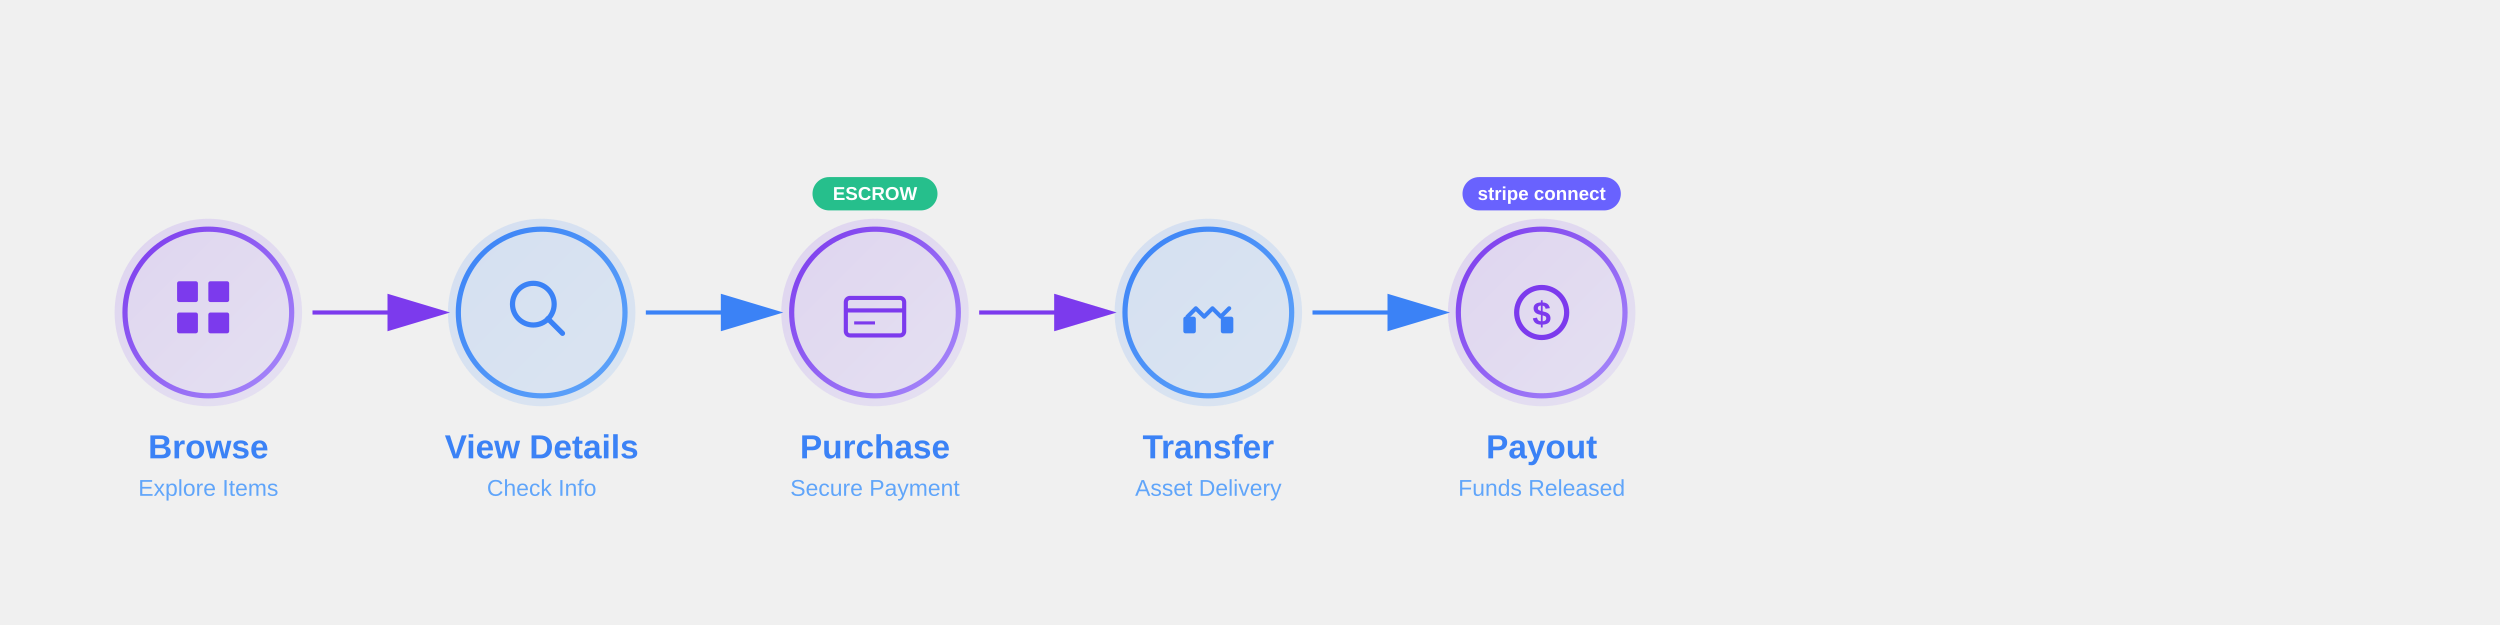
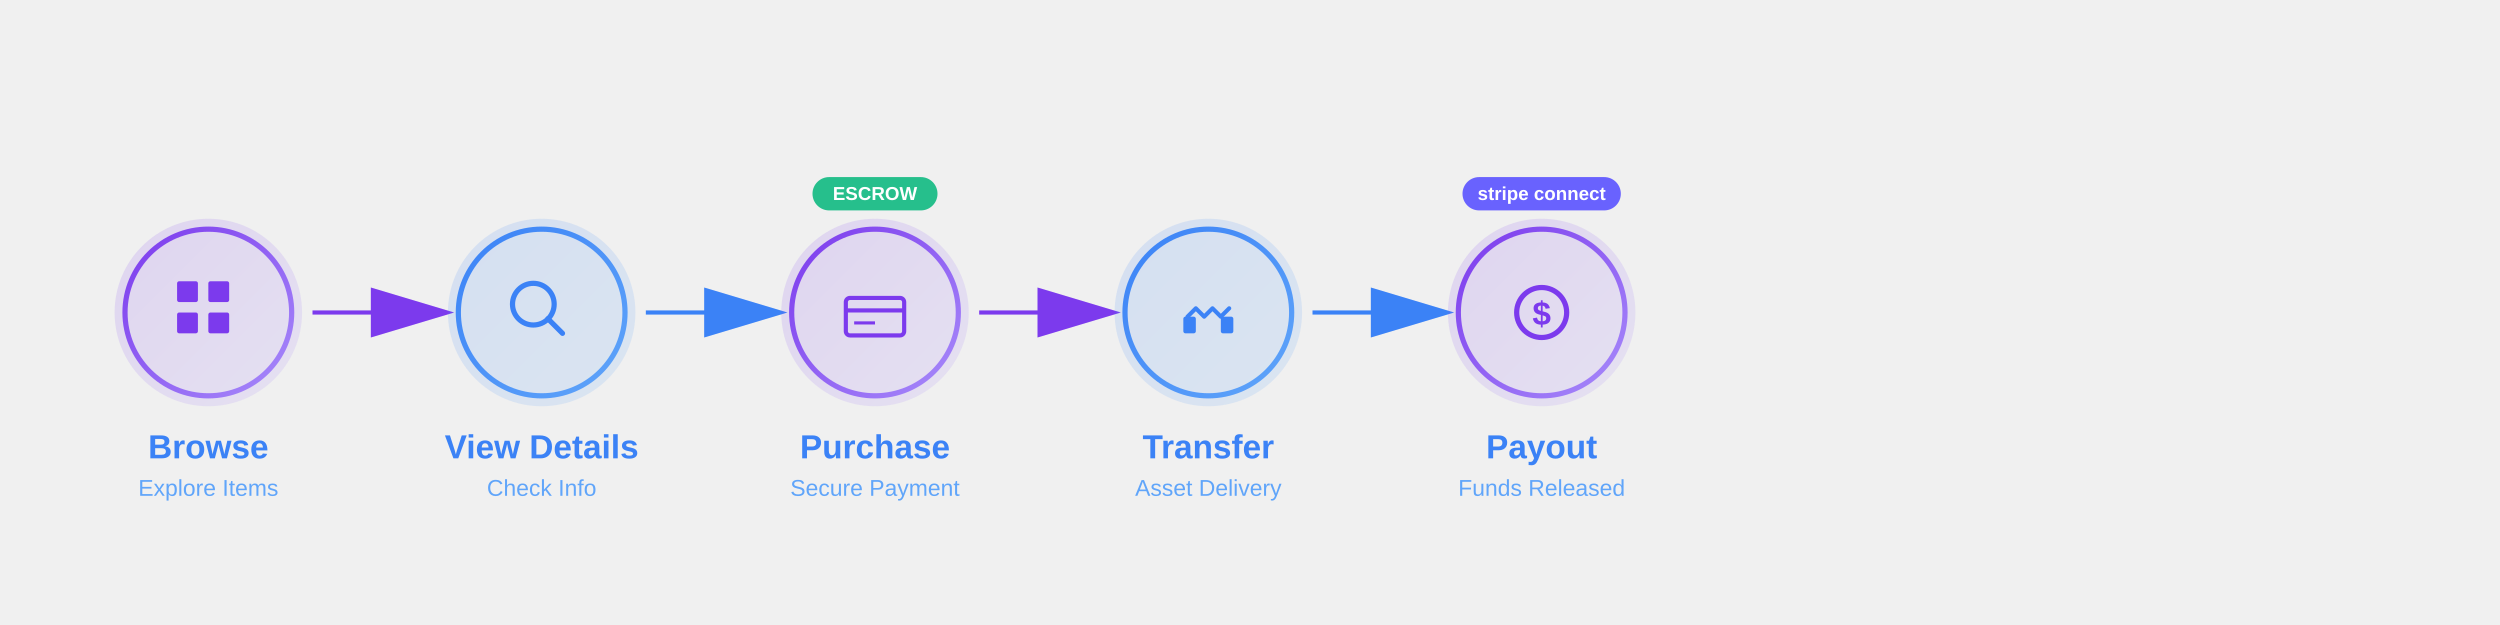
- <svg xmlns="http://www.w3.org/2000/svg" viewBox="0 0 1800 450">
+ <svg xmlns="http://www.w3.org/2000/svg" viewBox="0 0 2400 600">
  <defs>
    <linearGradient id="purpleGrad" x1="0%" y1="0%" x2="100%" y2="100%">
      <stop offset="0%" style="stop-color:#7c3aed;stop-opacity:1" />
      <stop offset="100%" style="stop-color:#a78bfa;stop-opacity:1" />
    </linearGradient>
    <linearGradient id="blueGrad" x1="0%" y1="0%" x2="100%" y2="100%">
      <stop offset="0%" style="stop-color:#3b82f6;stop-opacity:1" />
      <stop offset="100%" style="stop-color:#60a5fa;stop-opacity:1" />
    </linearGradient>
  </defs>
-   <g transform="translate(75, 150)">
-     <circle cx="75" cy="75" r="67.5" fill="url(#purpleGrad)" opacity="0.15" />
-     <circle cx="75" cy="75" r="60" fill="none" stroke="url(#purpleGrad)" stroke-width="3.75" />
-     <rect x="52.5" y="52.5" width="15" height="15" fill="#7c3aed" rx="1.5" />
-     <rect x="75" y="52.5" width="15" height="15" fill="#7c3aed" rx="1.5" />
-     <rect x="52.5" y="75" width="15" height="15" fill="#7c3aed" rx="1.5" />
-     <rect x="75" y="75" width="15" height="15" fill="#7c3aed" rx="1.5" />
-     <text x="75" y="180" text-anchor="middle" font-family="Arial, sans-serif" font-size="24" font-weight="600" fill="#3b82f6">Browse</text>
-     <text x="75" y="207" text-anchor="middle" font-family="Arial, sans-serif" font-size="16.5" fill="#60a5fa">Explore Items</text>
+   <g transform="translate(100, 200)">
+     <circle cx="100" cy="100" r="90" fill="url(#purpleGrad)" opacity="0.15" />
+     <circle cx="100" cy="100" r="80" fill="none" stroke="url(#purpleGrad)" stroke-width="5" />
+     <rect x="70" y="70" width="20" height="20" fill="#7c3aed" rx="2" />
+     <rect x="100" y="70" width="20" height="20" fill="#7c3aed" rx="2" />
+     <rect x="70" y="100" width="20" height="20" fill="#7c3aed" rx="2" />
+     <rect x="100" y="100" width="20" height="20" fill="#7c3aed" rx="2" />
+     <text x="100" y="240" text-anchor="middle" font-family="Arial, sans-serif" font-size="32" font-weight="600" fill="#3b82f6">Browse</text>
+     <text x="100" y="276" text-anchor="middle" font-family="Arial, sans-serif" font-size="22" fill="#60a5fa">Explore Items</text>
  </g>
-   <path d="M 225 225 L 315 225" stroke="#7c3aed" stroke-width="3" fill="none" marker-end="url(#arrowhead1)" />
+   <path d="M 300 300 L 420 300" stroke="#7c3aed" stroke-width="4" fill="none" marker-end="url(#arrowhead1)" />
  <defs>
-     <marker id="arrowhead1" markerWidth="15" markerHeight="15" refX="12" refY="4.5" orient="auto">
-       <polygon points="0 0, 15 4.5, 0 9" fill="#7c3aed" />
+     <marker id="arrowhead1" markerWidth="20" markerHeight="20" refX="16" refY="6" orient="auto">
+       <polygon points="0 0, 20 6, 0 12" fill="#7c3aed" />
    </marker>
  </defs>
-   <g transform="translate(315, 150)">
-     <circle cx="75" cy="75" r="67.5" fill="url(#blueGrad)" opacity="0.15" />
-     <circle cx="75" cy="75" r="60" fill="none" stroke="url(#blueGrad)" stroke-width="3.75" />
-     <circle cx="69" cy="69" r="15" fill="none" stroke="#3b82f6" stroke-width="3.75" />
-     <line x1="79.5" y1="79.5" x2="90" y2="90" stroke="#3b82f6" stroke-width="3.75" stroke-linecap="round" />
-     <text x="75" y="180" text-anchor="middle" font-family="Arial, sans-serif" font-size="24" font-weight="600" fill="#3b82f6">View Details</text>
-     <text x="75" y="207" text-anchor="middle" font-family="Arial, sans-serif" font-size="16.5" fill="#60a5fa">Check Info</text>
+   <g transform="translate(420, 200)">
+     <circle cx="100" cy="100" r="90" fill="url(#blueGrad)" opacity="0.15" />
+     <circle cx="100" cy="100" r="80" fill="none" stroke="url(#blueGrad)" stroke-width="5" />
+     <circle cx="92" cy="92" r="20" fill="none" stroke="#3b82f6" stroke-width="5" />
+     <line x1="106" y1="106" x2="120" y2="120" stroke="#3b82f6" stroke-width="5" stroke-linecap="round" />
+     <text x="100" y="240" text-anchor="middle" font-family="Arial, sans-serif" font-size="32" font-weight="600" fill="#3b82f6">View Details</text>
+     <text x="100" y="276" text-anchor="middle" font-family="Arial, sans-serif" font-size="22" fill="#60a5fa">Check Info</text>
  </g>
-   <path d="M 465 225 L 555 225" stroke="#3b82f6" stroke-width="3" fill="none" marker-end="url(#arrowhead2)" />
+   <path d="M 620 300 L 740 300" stroke="#3b82f6" stroke-width="4" fill="none" marker-end="url(#arrowhead2)" />
  <defs>
-     <marker id="arrowhead2" markerWidth="15" markerHeight="15" refX="12" refY="4.5" orient="auto">
-       <polygon points="0 0, 15 4.5, 0 9" fill="#3b82f6" />
+     <marker id="arrowhead2" markerWidth="20" markerHeight="20" refX="16" refY="6" orient="auto">
+       <polygon points="0 0, 20 6, 0 12" fill="#3b82f6" />
    </marker>
  </defs>
-   <g transform="translate(555, 150)">
-     <circle cx="75" cy="75" r="67.5" fill="url(#purpleGrad)" opacity="0.15" />
-     <circle cx="75" cy="75" r="60" fill="none" stroke="url(#purpleGrad)" stroke-width="3.75" />
-     <rect x="54" y="64.5" width="42" height="27" rx="3" fill="none" stroke="#7c3aed" stroke-width="3" />
-     <line x1="54" y1="73.5" x2="96" y2="73.5" stroke="#7c3aed" stroke-width="3" />
-     <line x1="60" y1="82.5" x2="75" y2="82.5" stroke="#7c3aed" stroke-width="2.25" />
-     <text x="75" y="180" text-anchor="middle" font-family="Arial, sans-serif" font-size="24" font-weight="600" fill="#3b82f6">Purchase</text>
-     <text x="75" y="207" text-anchor="middle" font-family="Arial, sans-serif" font-size="16.5" fill="#60a5fa">Secure Payment</text>
-     <g transform="translate(30, -22.5)">
-       <rect x="0" y="0" width="90" height="24" rx="12" fill="#10b981" opacity="0.9" />
-       <text x="45" y="16.5" text-anchor="middle" font-family="Arial, sans-serif" font-size="13.5" font-weight="600" fill="white">ESCROW</text>
+   <g transform="translate(740, 200)">
+     <circle cx="100" cy="100" r="90" fill="url(#purpleGrad)" opacity="0.15" />
+     <circle cx="100" cy="100" r="80" fill="none" stroke="url(#purpleGrad)" stroke-width="5" />
+     <rect x="72" y="86" width="56" height="36" rx="4" fill="none" stroke="#7c3aed" stroke-width="4" />
+     <line x1="72" y1="98" x2="128" y2="98" stroke="#7c3aed" stroke-width="4" />
+     <line x1="80" y1="110" x2="100" y2="110" stroke="#7c3aed" stroke-width="3" />
+     <text x="100" y="240" text-anchor="middle" font-family="Arial, sans-serif" font-size="32" font-weight="600" fill="#3b82f6">Purchase</text>
+     <text x="100" y="276" text-anchor="middle" font-family="Arial, sans-serif" font-size="22" fill="#60a5fa">Secure Payment</text>
+     <g transform="translate(40, -30)">
+       <rect x="0" y="0" width="120" height="32" rx="16" fill="#10b981" opacity="0.9" />
+       <text x="60" y="22" text-anchor="middle" font-family="Arial, sans-serif" font-size="18" font-weight="600" fill="white">ESCROW</text>
    </g>
  </g>
-   <path d="M 705 225 L 795 225" stroke="#7c3aed" stroke-width="3" fill="none" marker-end="url(#arrowhead3)" />
+   <path d="M 940 300 L 1060 300" stroke="#7c3aed" stroke-width="4" fill="none" marker-end="url(#arrowhead3)" />
  <defs>
-     <marker id="arrowhead3" markerWidth="15" markerHeight="15" refX="12" refY="4.5" orient="auto">
-       <polygon points="0 0, 15 4.5, 0 9" fill="#7c3aed" />
+     <marker id="arrowhead3" markerWidth="20" markerHeight="20" refX="16" refY="6" orient="auto">
+       <polygon points="0 0, 20 6, 0 12" fill="#7c3aed" />
    </marker>
  </defs>
-   <g transform="translate(795, 150)">
-     <circle cx="75" cy="75" r="67.5" fill="url(#blueGrad)" opacity="0.15" />
-     <circle cx="75" cy="75" r="60" fill="none" stroke="url(#blueGrad)" stroke-width="3.75" />
-     <path d="M 60 78 L 66 72 L 72 78 L 78 72 L 84 78 L 90 72" stroke="#3b82f6" stroke-width="3" fill="none" stroke-linecap="round" stroke-linejoin="round" />
-     <rect x="57" y="78" width="9" height="12" fill="#3b82f6" rx="1.5" />
-     <rect x="84" y="78" width="9" height="12" fill="#3b82f6" rx="1.5" />
-     <text x="75" y="180" text-anchor="middle" font-family="Arial, sans-serif" font-size="24" font-weight="600" fill="#3b82f6">Transfer</text>
-     <text x="75" y="207" text-anchor="middle" font-family="Arial, sans-serif" font-size="16.5" fill="#60a5fa">Asset Delivery</text>
+   <g transform="translate(1060, 200)">
+     <circle cx="100" cy="100" r="90" fill="url(#blueGrad)" opacity="0.15" />
+     <circle cx="100" cy="100" r="80" fill="none" stroke="url(#blueGrad)" stroke-width="5" />
+     <path d="M 80 104 L 88 96 L 96 104 L 104 96 L 112 104 L 120 96" stroke="#3b82f6" stroke-width="4" fill="none" stroke-linecap="round" stroke-linejoin="round" />
+     <rect x="76" y="104" width="12" height="16" fill="#3b82f6" rx="2" />
+     <rect x="112" y="104" width="12" height="16" fill="#3b82f6" rx="2" />
+     <text x="100" y="240" text-anchor="middle" font-family="Arial, sans-serif" font-size="32" font-weight="600" fill="#3b82f6">Transfer</text>
+     <text x="100" y="276" text-anchor="middle" font-family="Arial, sans-serif" font-size="22" fill="#60a5fa">Asset Delivery</text>
  </g>
-   <path d="M 945 225 L 1035 225" stroke="#3b82f6" stroke-width="3" fill="none" marker-end="url(#arrowhead4)" />
+   <path d="M 1260 300 L 1380 300" stroke="#3b82f6" stroke-width="4" fill="none" marker-end="url(#arrowhead4)" />
  <defs>
-     <marker id="arrowhead4" markerWidth="15" markerHeight="15" refX="12" refY="4.5" orient="auto">
-       <polygon points="0 0, 15 4.5, 0 9" fill="#3b82f6" />
+     <marker id="arrowhead4" markerWidth="20" markerHeight="20" refX="16" refY="6" orient="auto">
+       <polygon points="0 0, 20 6, 0 12" fill="#3b82f6" />
    </marker>
  </defs>
-   <g transform="translate(1035, 150)">
-     <circle cx="75" cy="75" r="67.5" fill="url(#purpleGrad)" opacity="0.15" />
-     <circle cx="75" cy="75" r="60" fill="none" stroke="url(#purpleGrad)" stroke-width="3.75" />
-     <circle cx="75" cy="75" r="18" fill="none" stroke="#7c3aed" stroke-width="3.75" />
-     <text x="75" y="84" text-anchor="middle" font-family="Arial, sans-serif" font-size="24" font-weight="700" fill="#7c3aed">$</text>
-     <text x="75" y="180" text-anchor="middle" font-family="Arial, sans-serif" font-size="24" font-weight="600" fill="#3b82f6">Payout</text>
-     <text x="75" y="207" text-anchor="middle" font-family="Arial, sans-serif" font-size="16.5" fill="#60a5fa">Funds Released</text>
-     <g transform="translate(18, -22.5)">
-       <rect x="0" y="0" width="114" height="24" rx="12" fill="#635bff" opacity="0.95" />
-       <text x="57" y="16.5" text-anchor="middle" font-family="Arial, sans-serif" font-size="13.5" font-weight="600" fill="white">stripe connect</text>
+   <g transform="translate(1380, 200)">
+     <circle cx="100" cy="100" r="90" fill="url(#purpleGrad)" opacity="0.15" />
+     <circle cx="100" cy="100" r="80" fill="none" stroke="url(#purpleGrad)" stroke-width="5" />
+     <circle cx="100" cy="100" r="24" fill="none" stroke="#7c3aed" stroke-width="5" />
+     <text x="100" y="112" text-anchor="middle" font-family="Arial, sans-serif" font-size="32" font-weight="700" fill="#7c3aed">$</text>
+     <text x="100" y="240" text-anchor="middle" font-family="Arial, sans-serif" font-size="32" font-weight="600" fill="#3b82f6">Payout</text>
+     <text x="100" y="276" text-anchor="middle" font-family="Arial, sans-serif" font-size="22" fill="#60a5fa">Funds Released</text>
+     <g transform="translate(24, -30)">
+       <rect x="0" y="0" width="152" height="32" rx="16" fill="#635bff" opacity="0.95" />
+       <text x="76" y="22" text-anchor="middle" font-family="Arial, sans-serif" font-size="18" font-weight="600" fill="white">stripe connect</text>
    </g>
  </g>
</svg>
